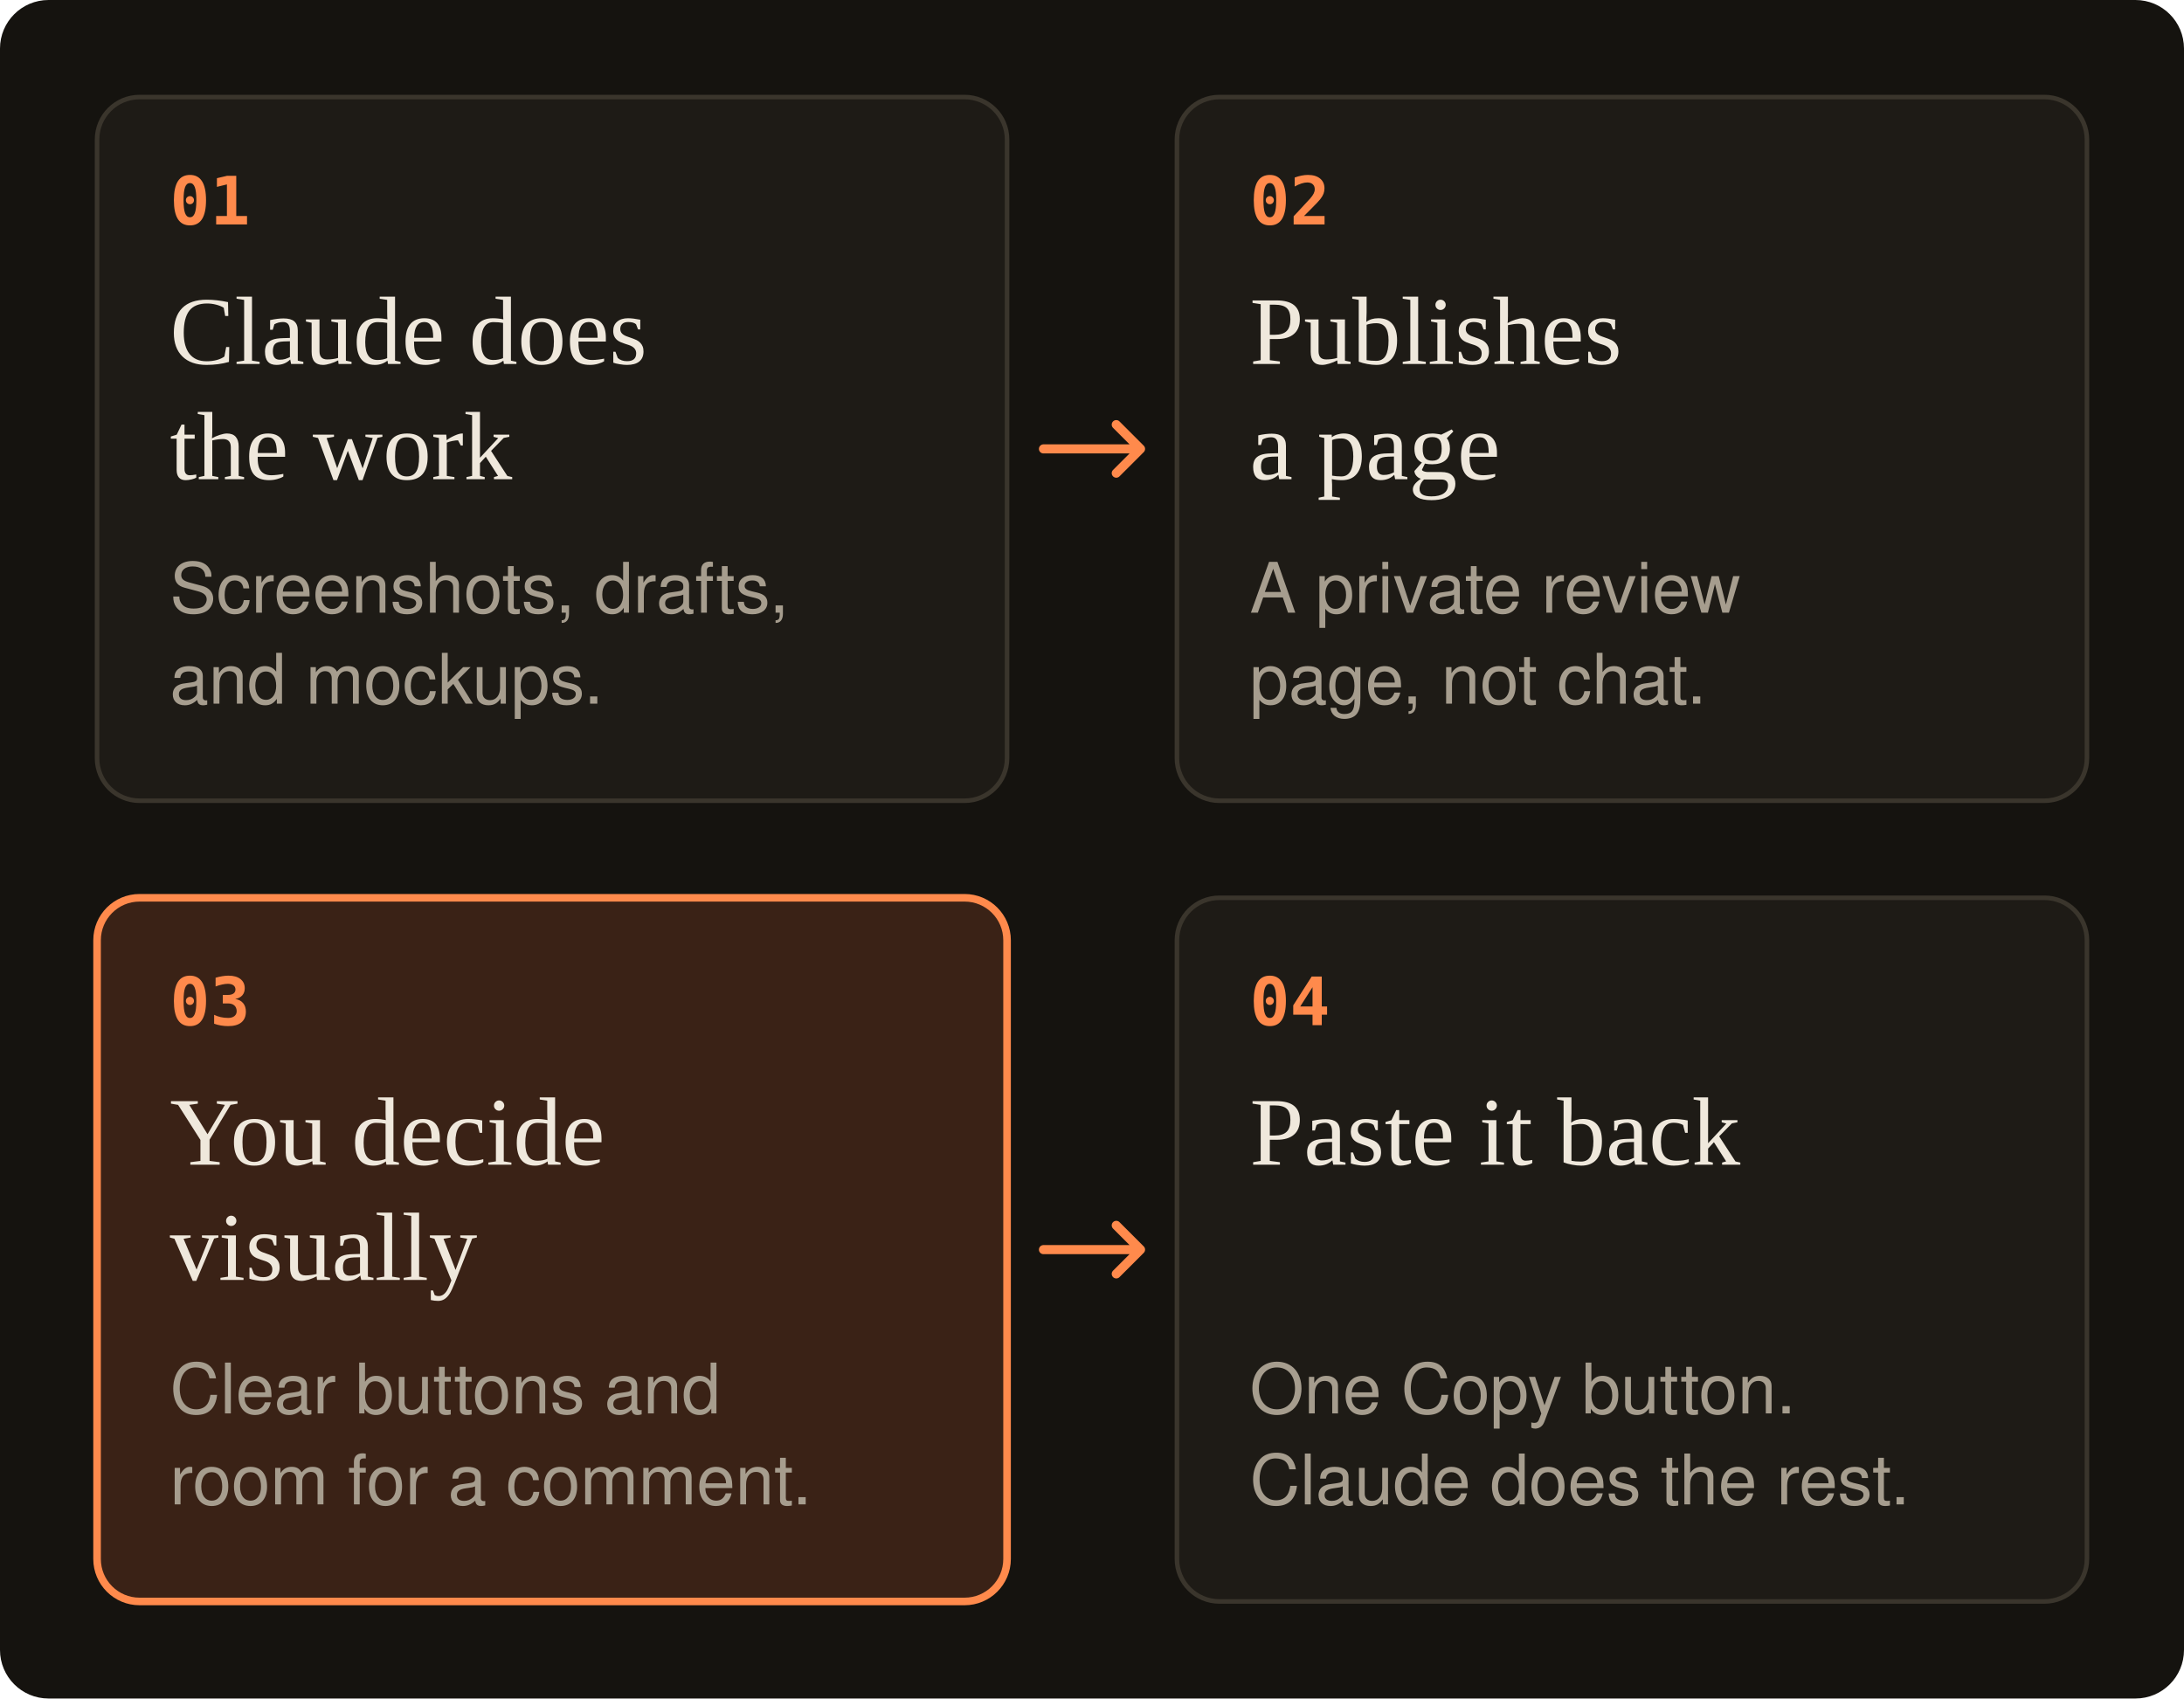
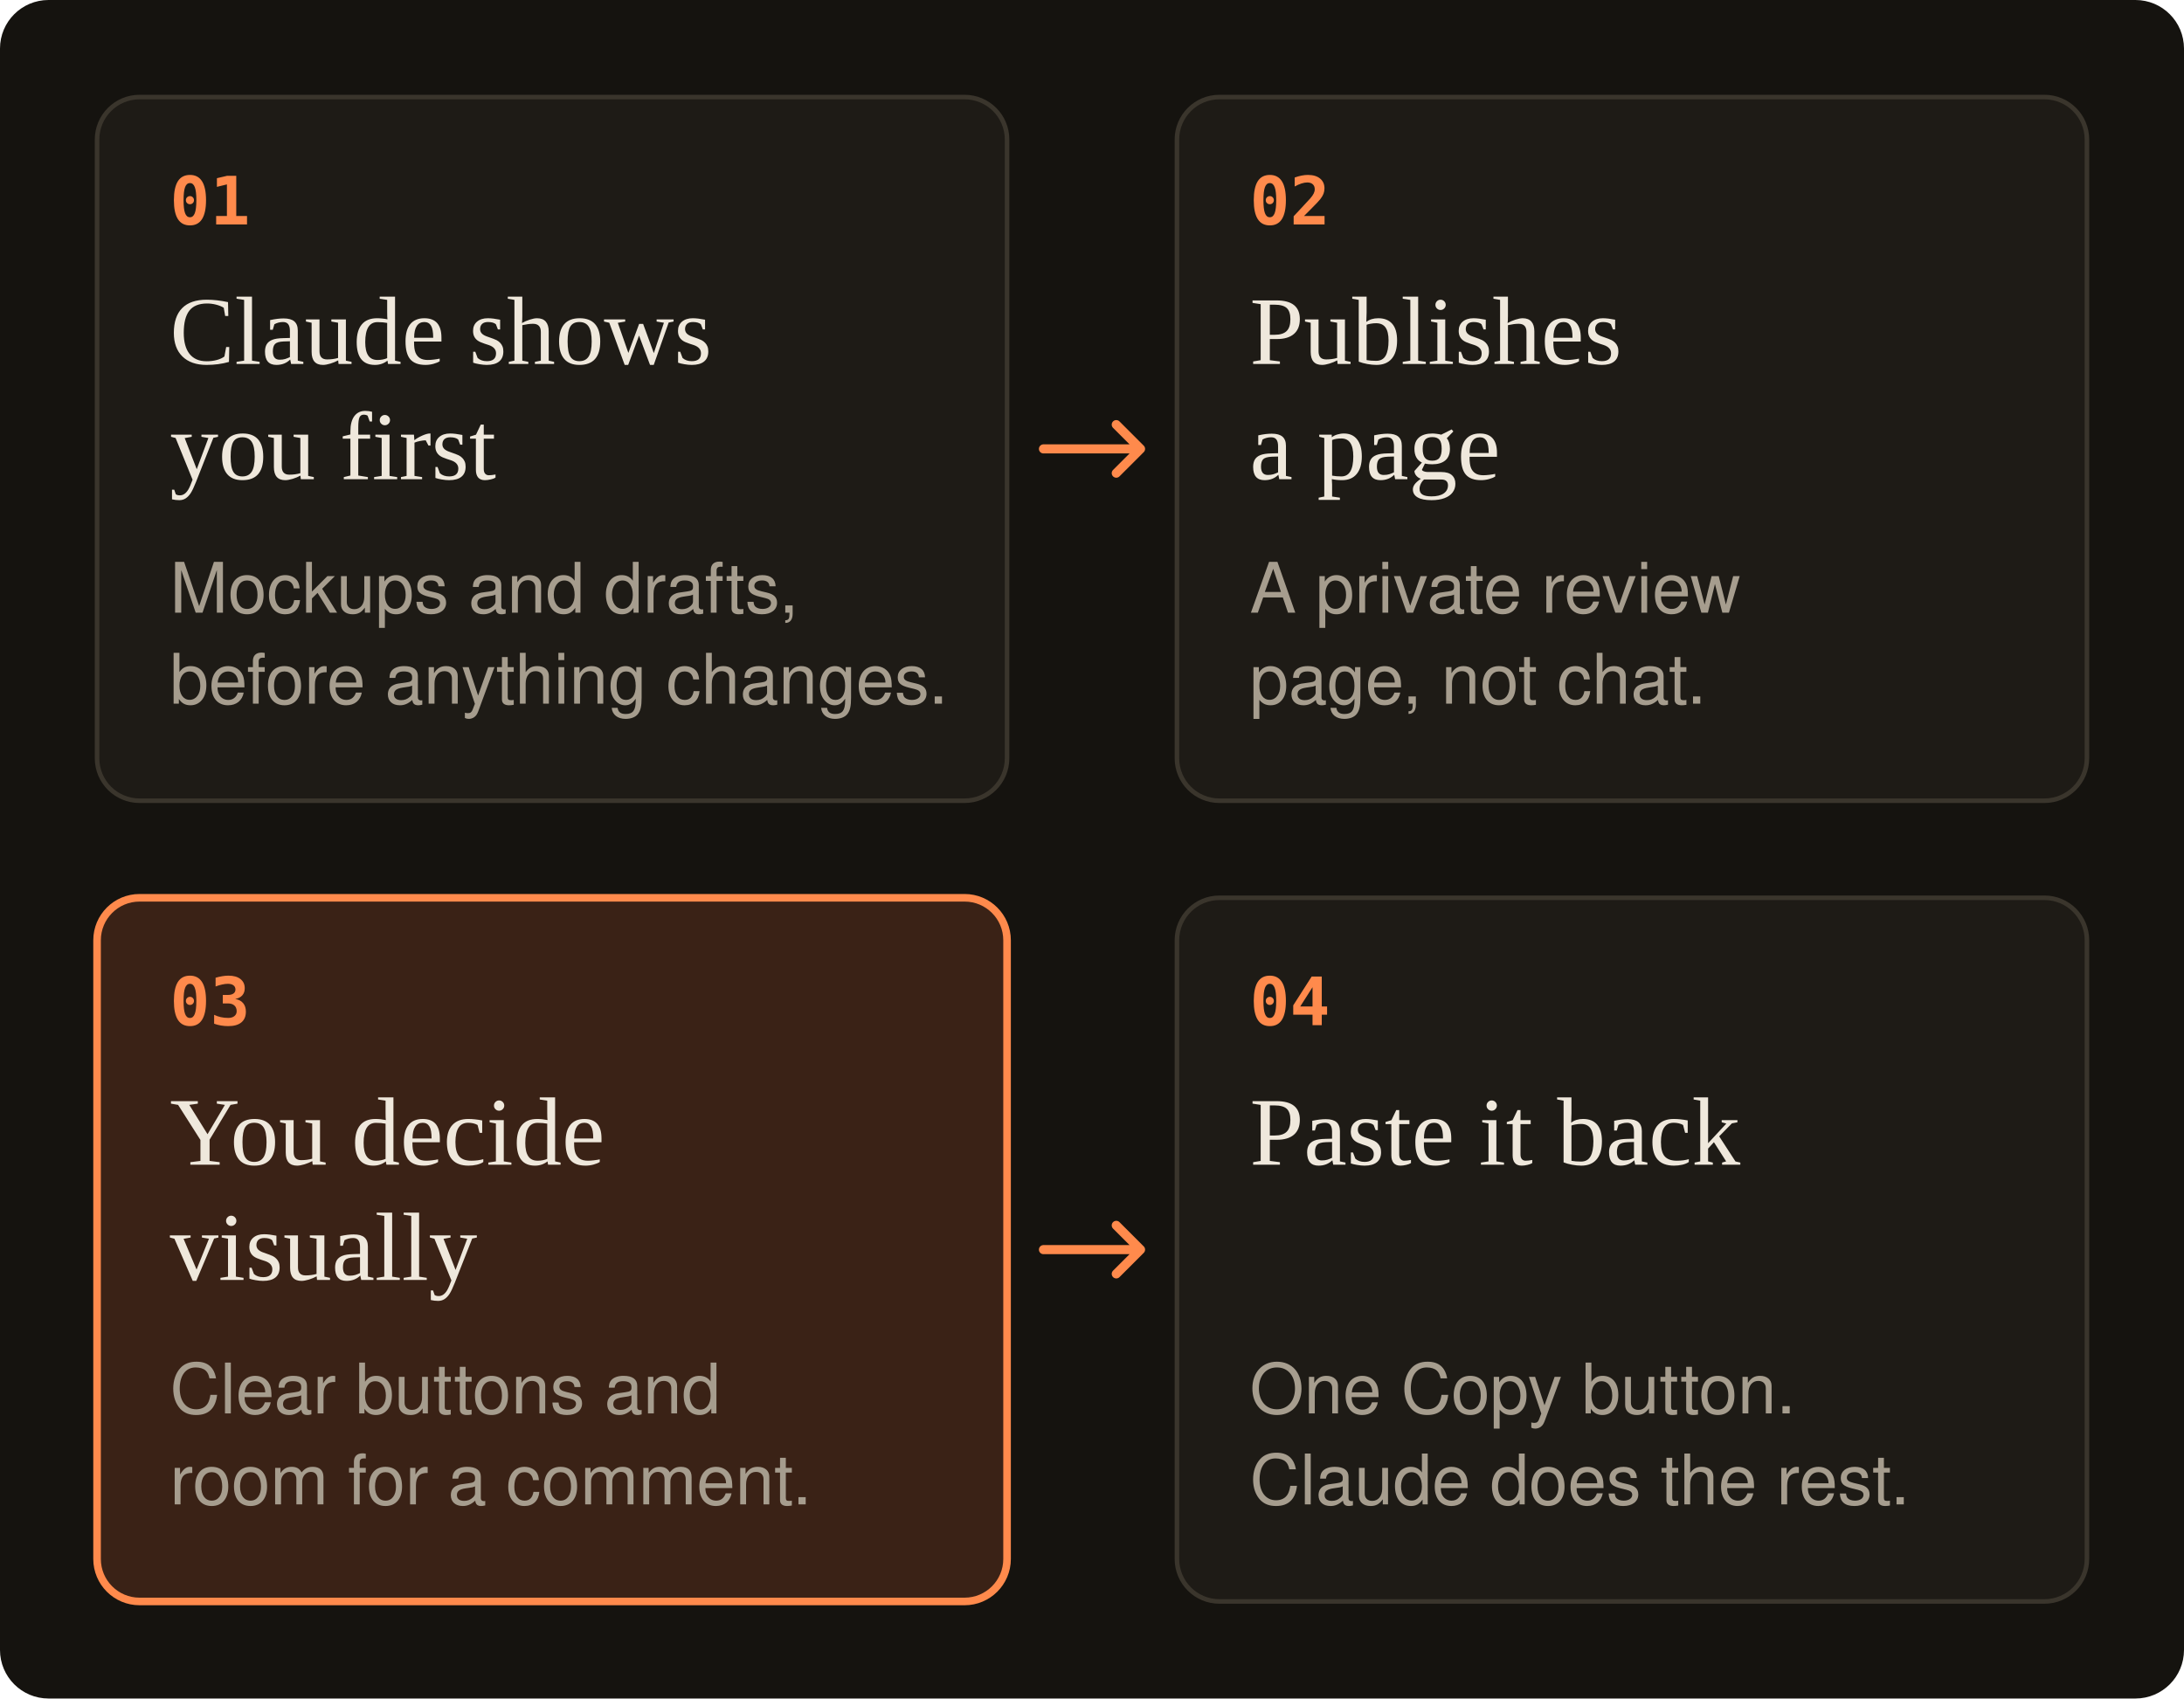
<svg xmlns="http://www.w3.org/2000/svg" viewBox="0 0 720 560" width="720" height="560" role="img" aria-labelledby="t d">
  <rect width="720" height="560" rx="16" fill="#15130f" />
  <rect x="32" y="32" width="300" height="232" rx="14" fill="#1e1b16" stroke="#3a352c" stroke-width="1.5" />
  <text x="56" y="74" font-family="ui-monospace, SFMono-Regular, Menlo, Consolas, monospace" font-size="22" font-weight="700" fill="#ff8a4c">01</text>
-   <text x="56" y="120" font-family="Georgia, 'Times New Roman', serif" font-size="32" fill="#efe8dc">Claude does</text>
-   <text x="56" y="158" font-family="Georgia, 'Times New Roman', serif" font-size="32" fill="#efe8dc">the work</text>
-   <text x="56" y="202" font-family="-apple-system, 'Segoe UI', Helvetica, Arial, sans-serif" font-size="23" fill="#a69d8e">Screenshots, drafts,</text>
-   <text x="56" y="232" font-family="-apple-system, 'Segoe UI', Helvetica, Arial, sans-serif" font-size="23" fill="#a69d8e">and mockups.</text>
+   <text x="56" y="120" font-family="Georgia, 'Times New Roman', serif" font-size="32" fill="#efe8dc">Claude shows</text>
+   <text x="56" y="158" font-family="Georgia, 'Times New Roman', serif" font-size="32" fill="#efe8dc">you first</text>
+   <text x="56" y="202" font-family="-apple-system, 'Segoe UI', Helvetica, Arial, sans-serif" font-size="23" fill="#a69d8e">Mockups and drafts,</text>
+   <text x="56" y="232" font-family="-apple-system, 'Segoe UI', Helvetica, Arial, sans-serif" font-size="23" fill="#a69d8e">before anything changes.</text>
  <path d="M344 148.0 h32 m-8 -8 l8 8 l-8 8" fill="none" stroke="#ff8a4c" stroke-width="3" stroke-linecap="round" stroke-linejoin="round" />
  <rect x="388" y="32" width="300" height="232" rx="14" fill="#1e1b16" stroke="#3a352c" stroke-width="1.5" />
  <text x="412" y="74" font-family="ui-monospace, SFMono-Regular, Menlo, Consolas, monospace" font-size="22" font-weight="700" fill="#ff8a4c">02</text>
  <text x="412" y="120" font-family="Georgia, 'Times New Roman', serif" font-size="32" fill="#efe8dc">Publishes</text>
  <text x="412" y="158" font-family="Georgia, 'Times New Roman', serif" font-size="32" fill="#efe8dc">a page</text>
  <text x="412" y="202" font-family="-apple-system, 'Segoe UI', Helvetica, Arial, sans-serif" font-size="23" fill="#a69d8e">A private review</text>
  <text x="412" y="232" font-family="-apple-system, 'Segoe UI', Helvetica, Arial, sans-serif" font-size="23" fill="#a69d8e">page, not chat.</text>
  <rect x="32" y="296" width="300" height="232" rx="14" fill="#3a2216" stroke="#ff8a4c" stroke-width="2.5" />
  <text x="56" y="338" font-family="ui-monospace, SFMono-Regular, Menlo, Consolas, monospace" font-size="22" font-weight="700" fill="#ff8a4c">03</text>
  <text x="56" y="384" font-family="Georgia, 'Times New Roman', serif" font-size="32" fill="#efe8dc">You decide</text>
  <text x="56" y="422" font-family="Georgia, 'Times New Roman', serif" font-size="32" fill="#efe8dc">visually</text>
  <text x="56" y="466" font-family="-apple-system, 'Segoe UI', Helvetica, Arial, sans-serif" font-size="23" fill="#a69d8e">Clear buttons and</text>
  <text x="56" y="496" font-family="-apple-system, 'Segoe UI', Helvetica, Arial, sans-serif" font-size="23" fill="#a69d8e">room for a comment.</text>
  <path d="M344 412.0 h32 m-8 -8 l8 8 l-8 8" fill="none" stroke="#ff8a4c" stroke-width="3" stroke-linecap="round" stroke-linejoin="round" />
  <rect x="388" y="296" width="300" height="232" rx="14" fill="#1e1b16" stroke="#3a352c" stroke-width="1.5" />
  <text x="412" y="338" font-family="ui-monospace, SFMono-Regular, Menlo, Consolas, monospace" font-size="22" font-weight="700" fill="#ff8a4c">04</text>
  <text x="412" y="384" font-family="Georgia, 'Times New Roman', serif" font-size="32" fill="#efe8dc">Paste it back</text>
  <text x="412" y="466" font-family="-apple-system, 'Segoe UI', Helvetica, Arial, sans-serif" font-size="23" fill="#a69d8e">One Copy button.</text>
  <text x="412" y="496" font-family="-apple-system, 'Segoe UI', Helvetica, Arial, sans-serif" font-size="23" fill="#a69d8e">Claude does the rest.</text>
</svg>
